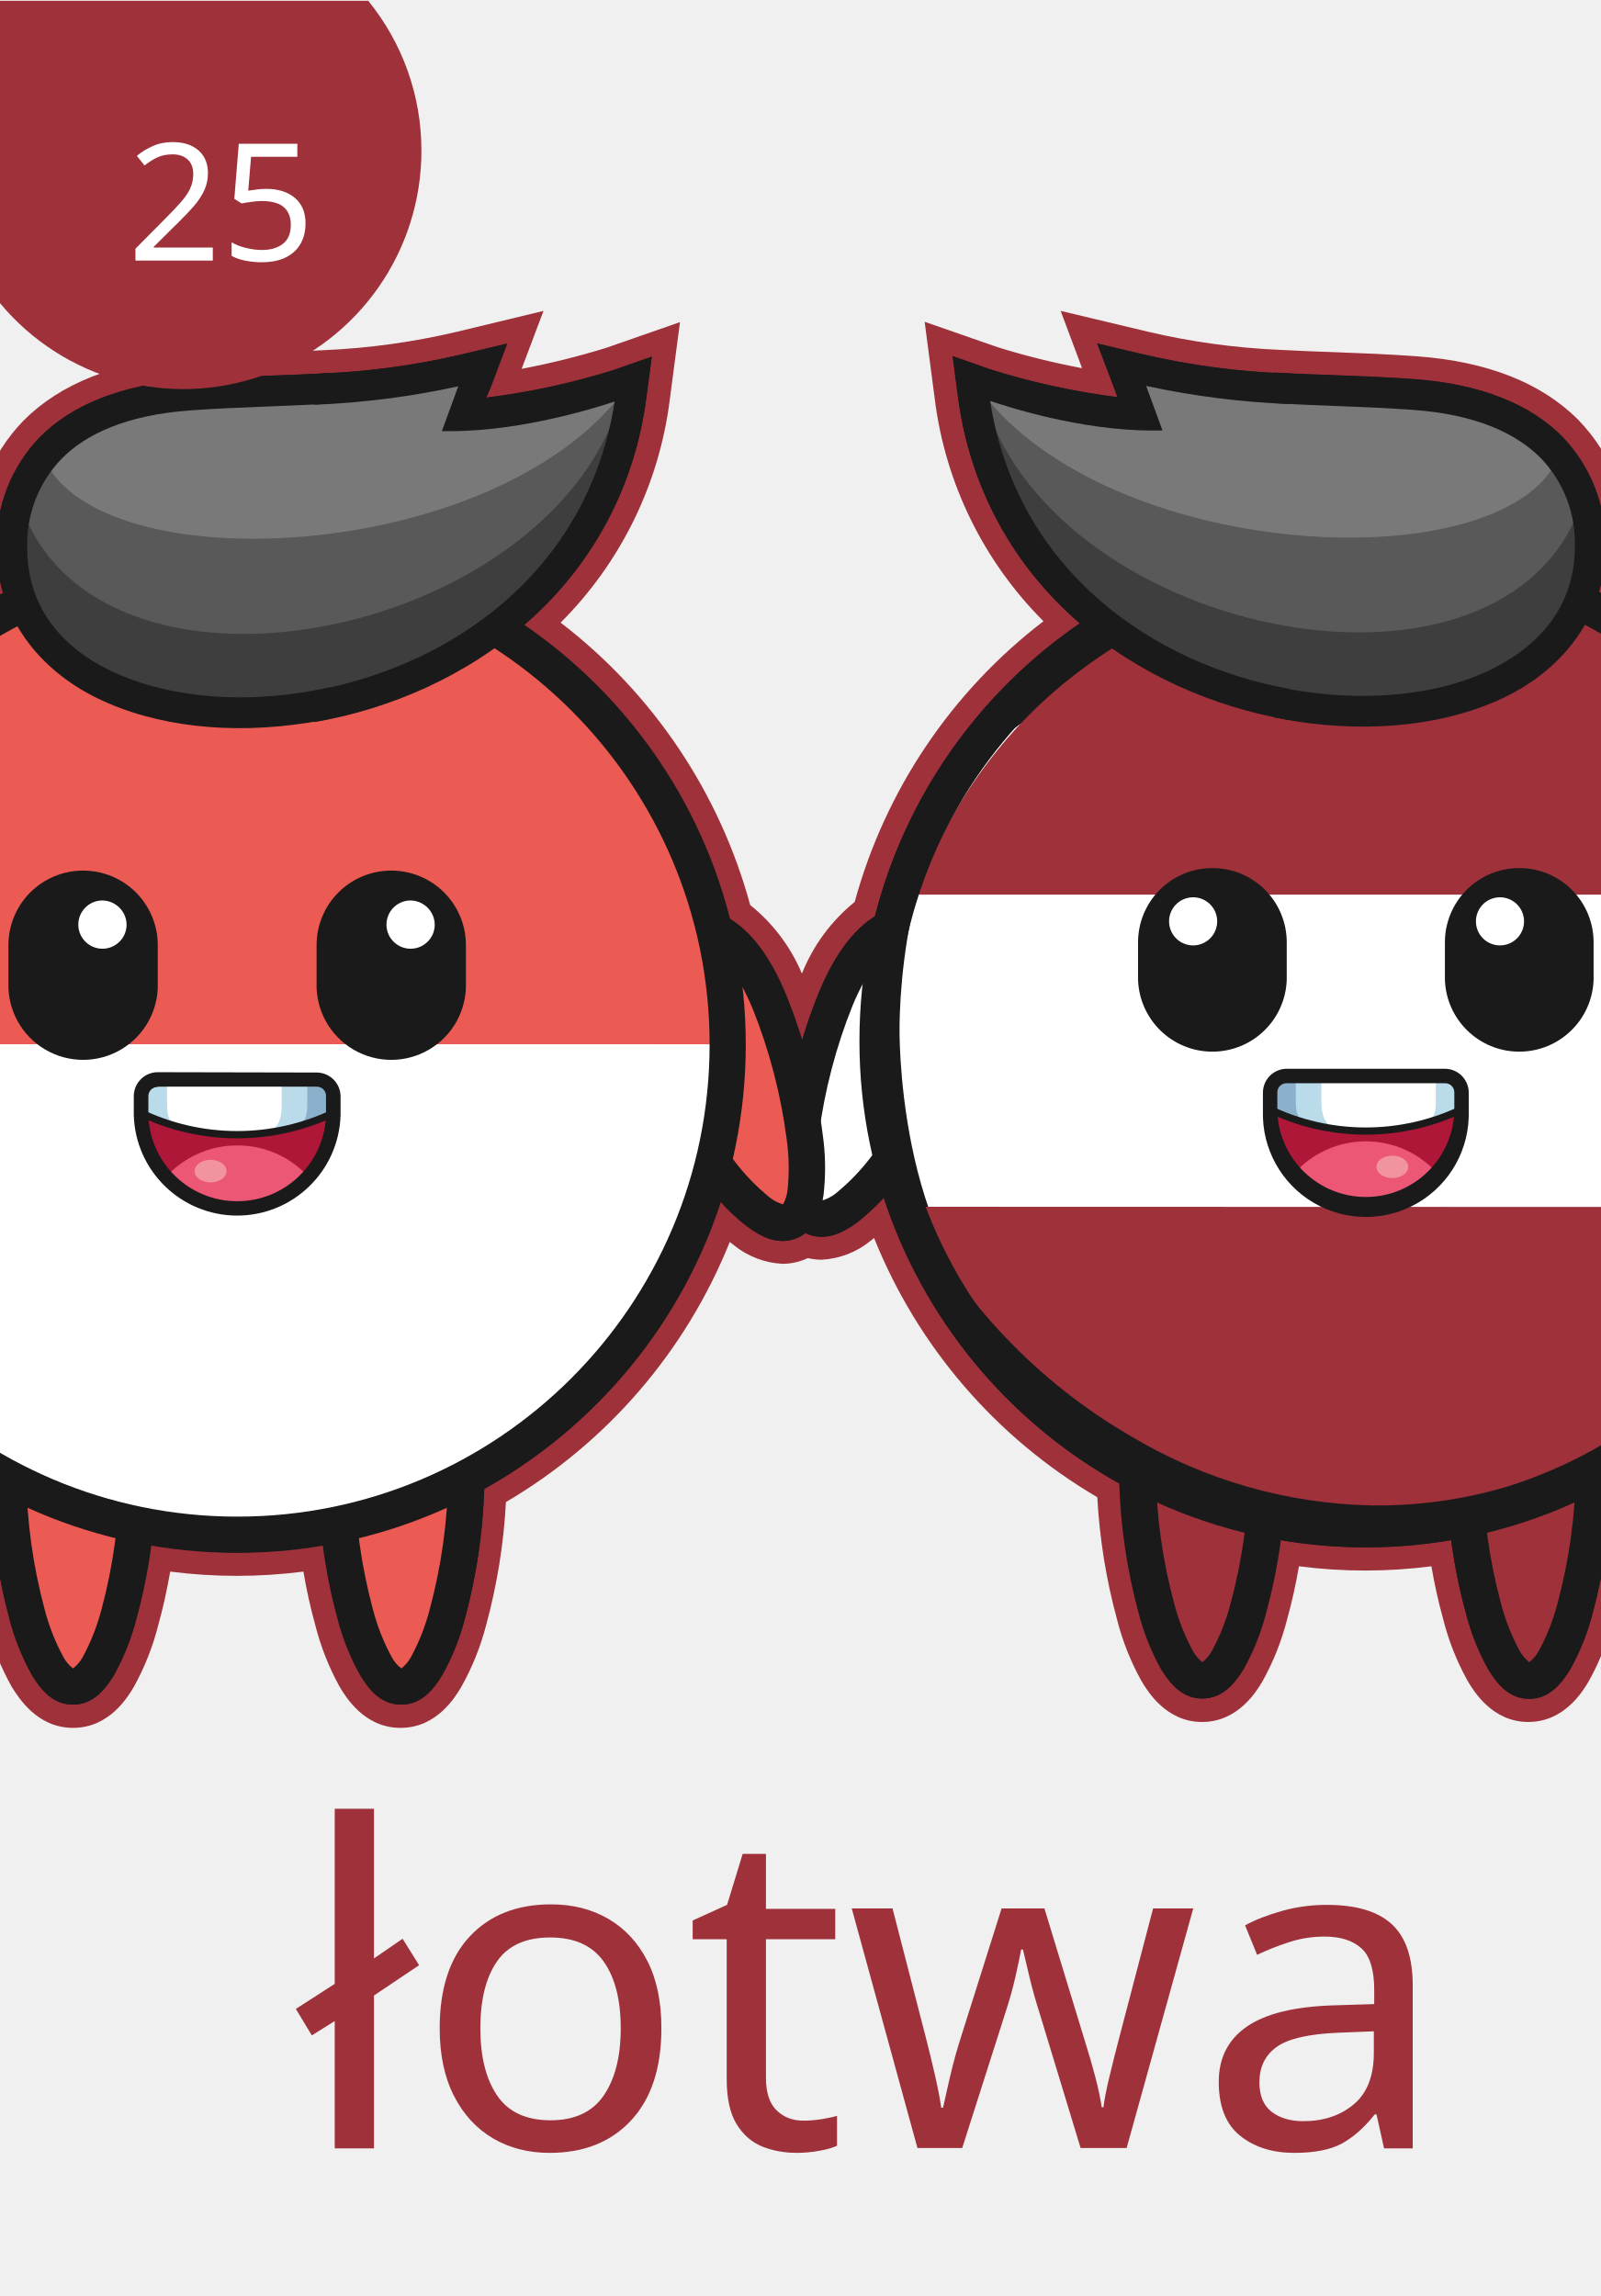
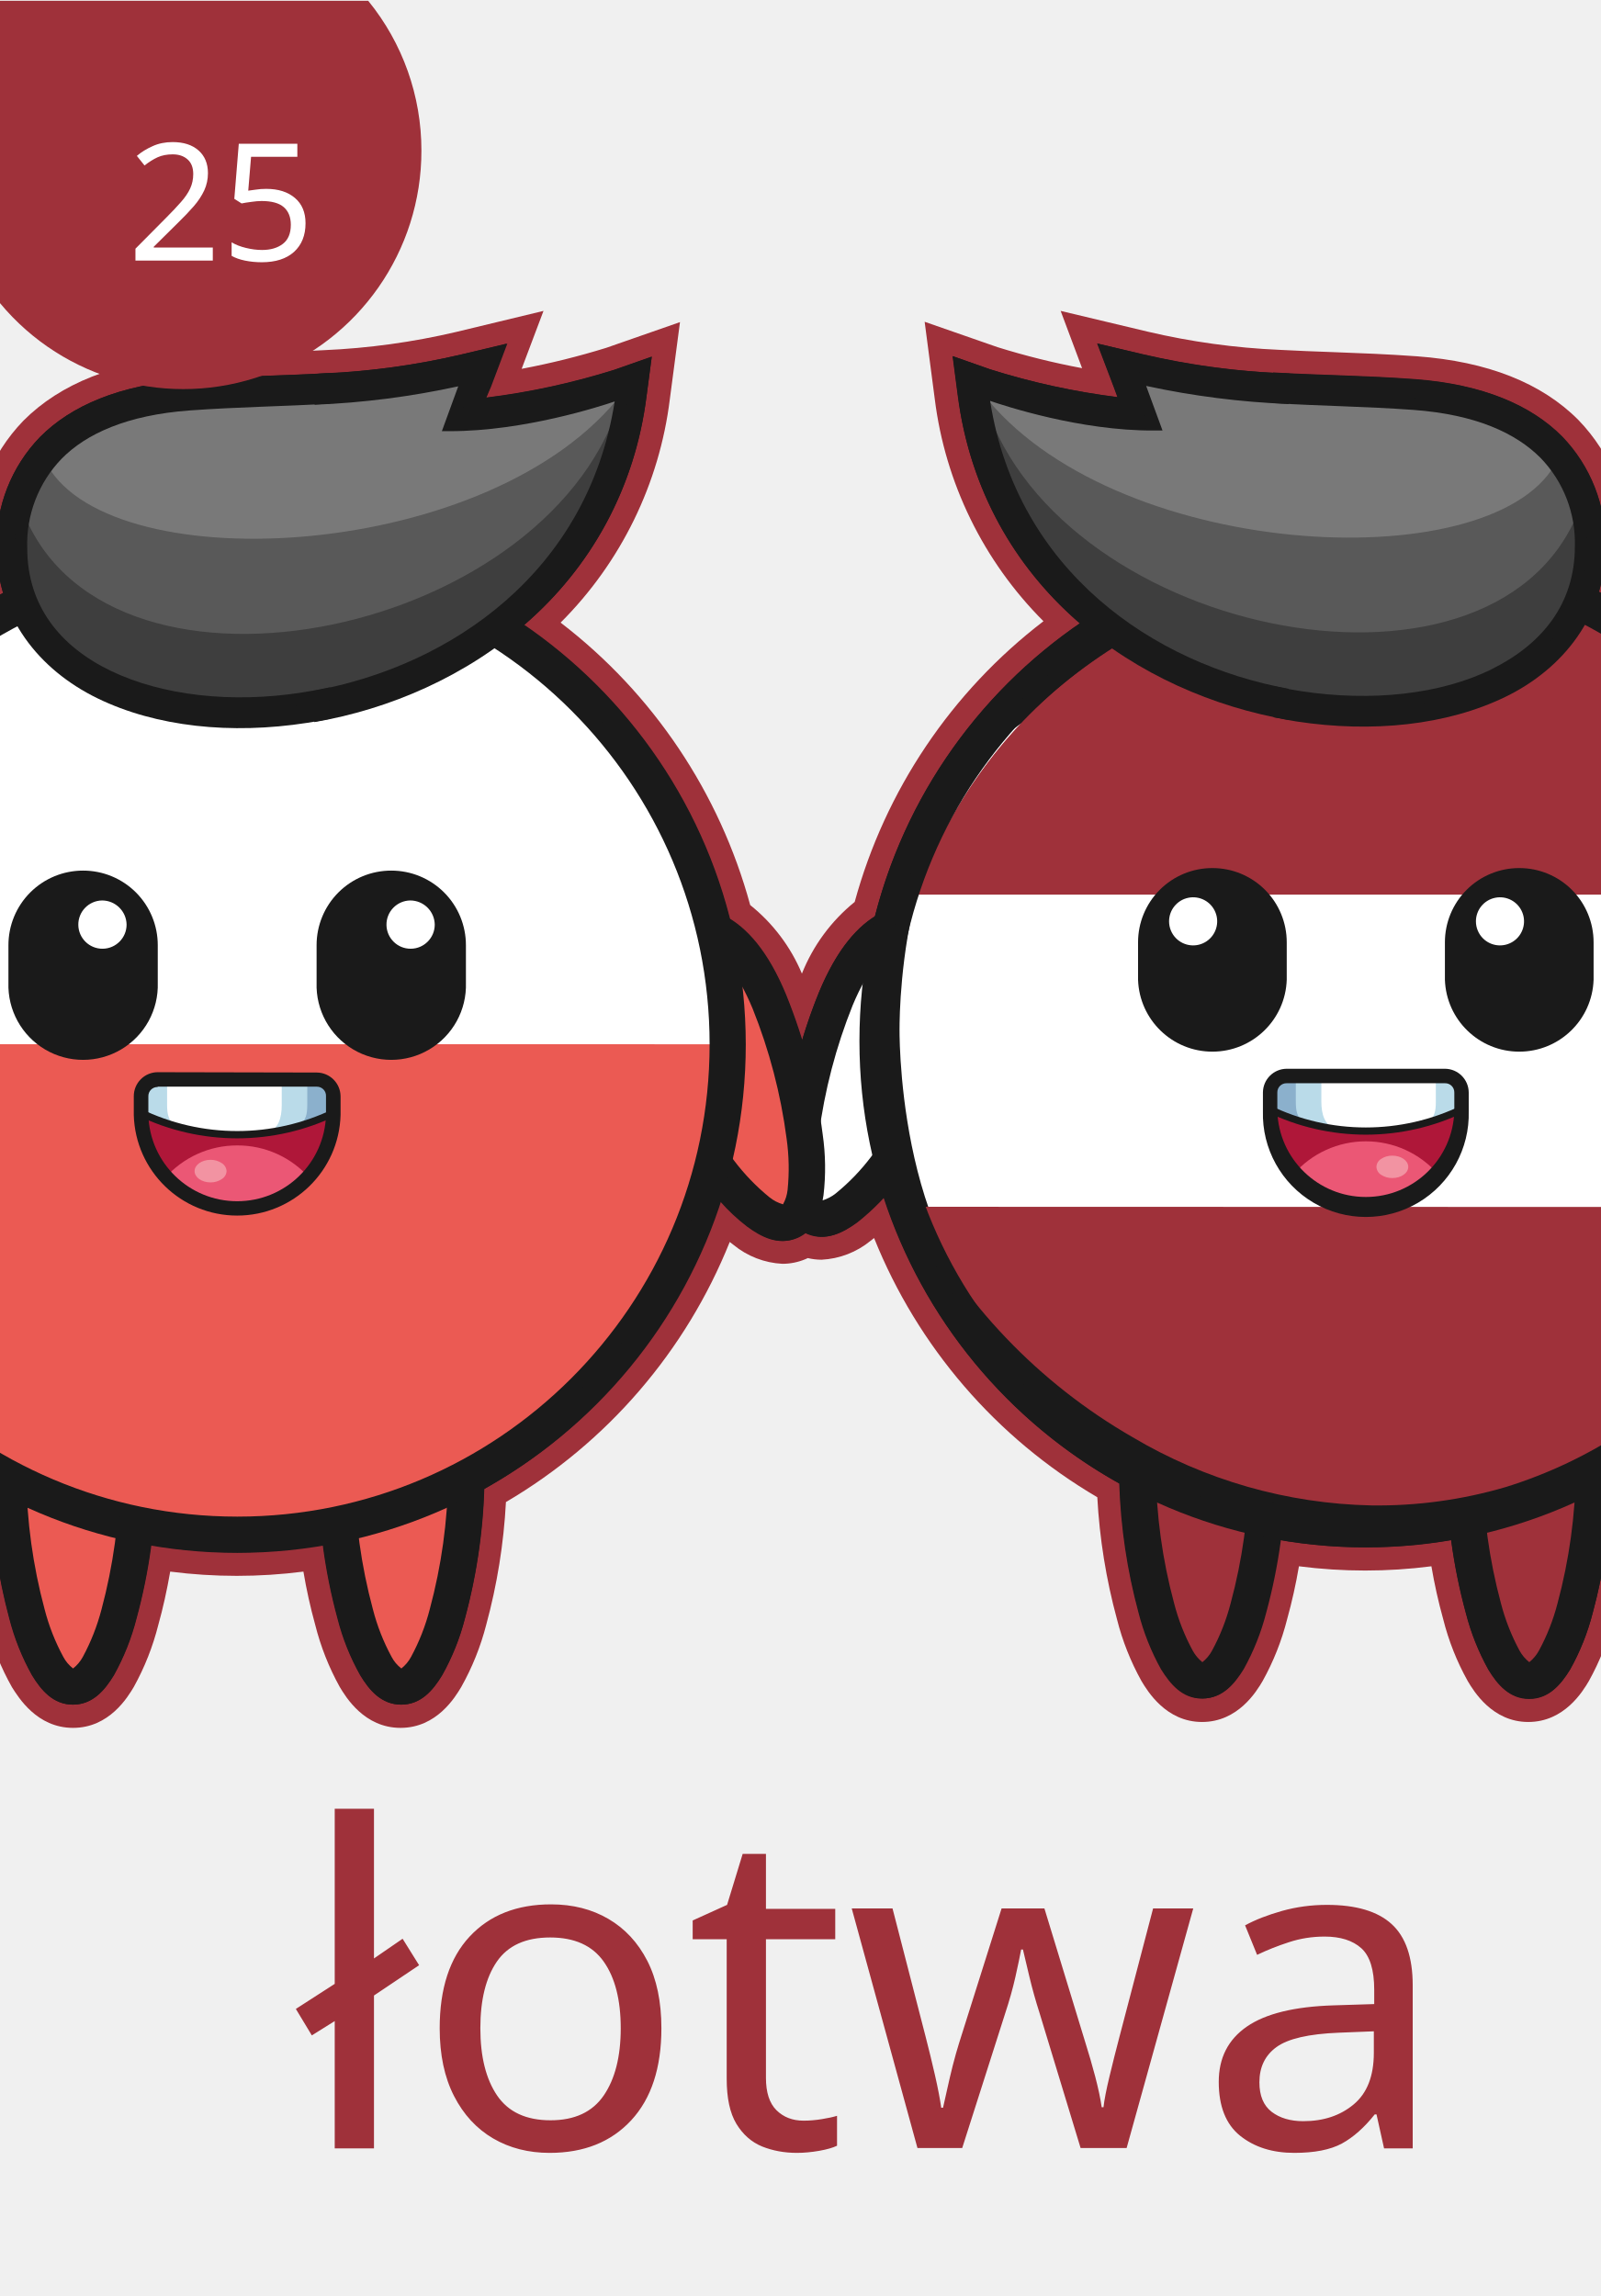
<svg xmlns="http://www.w3.org/2000/svg" id="Слой_1" data-name="Слой 1" viewBox="0 0 195.59 280.63">
  <defs>
    <style>.cls-1{font-size:54.62px;}.cls-1,.cls-2{fill:#9f313a;}.cls-1,.cls-15{font-family:Impact;}.cls-3{fill:#1a1a1a;}.cls-15,.cls-4{fill:#fff;}.cls-5{fill:#af1739;}.cls-6{fill:#eb5775;}.cls-7{fill:#badbe9;}.cls-8{fill:#8bb0cc;}.cls-9{fill:#f293a2;}.cls-10{fill:#595959;}.cls-11{fill:#797979;}.cls-12{fill:#3e3e3e;}.cls-13{fill:#eb5a53;}.cls-14{fill:none;}.cls-15{font-size:20px;}</style>
  </defs>
  <text class="cls-1" transform="translate(36.64 262.59)">łotwa</text>
  <path class="cls-2" d="M8.93,211.19c4.43,0,6.68-3.76,7.42-5a31.56,31.56,0,0,0,3-7.6c.56-2,1.05-4.21,1.45-6.5a64,64,0,0,0,16.28,0,64.6,64.6,0,0,0,1.44,6.5,31.39,31.39,0,0,0,3,7.6c.74,1.23,3,5,7.43,5s6.68-3.76,7.42-5a31.56,31.56,0,0,0,3.05-7.6,71.58,71.58,0,0,0,2.41-15,64.89,64.89,0,0,0,27.35-31.79l.44.34a10.22,10.22,0,0,0,6,2.33,7.28,7.28,0,0,0,2.79-.56l.31-.14a7.35,7.35,0,0,0,1.68.2,10.25,10.25,0,0,0,6-2.32l.42-.33A64.64,64.64,0,0,0,134.1,183a71.56,71.56,0,0,0,2.4,14.9,31.31,31.31,0,0,0,3,7.57c.74,1.23,3,5,7.4,5s6.66-3.74,7.4-5a31.31,31.31,0,0,0,3-7.57,64.36,64.36,0,0,0,1.44-6.46,63.27,63.27,0,0,0,16.19,0,64.36,64.36,0,0,0,1.44,6.46,30.91,30.91,0,0,0,3,7.57c.73,1.23,3,5,7.4,5s6.66-3.74,7.4-5a31.31,31.31,0,0,0,3-7.57,71.67,71.67,0,0,0,2.4-14.9,64.79,64.79,0,0,0,26.72-30.42l.16.15a9.69,9.69,0,0,0,6.41,2.93,7.24,7.24,0,0,0,2.11-.31c4.24-1.28,5.3-5.51,5.64-6.91a30.84,30.84,0,0,0,.72-8.12,71.45,71.45,0,0,0-2.87-18.13c-1.73-5.68-4.32-9.68-7.71-11.87a11,11,0,0,0-1.8-.95,65,65,0,0,0-30.45-38.49A22.2,22.2,0,0,0,199,66.8a21.7,21.7,0,0,0-6.1-15.46c-4.5-4.54-11.14-7.16-19.73-7.79-3.59-.26-6.95-.39-10.21-.51-2.22-.08-4.4-.16-6.58-.28a86.71,86.71,0,0,1-16.15-2.23L129.62,38,132.24,45a90.38,90.38,0,0,1-10.34-2.57L113,39.33l1.23,9.39a46.57,46.57,0,0,0,13.29,27.21,64.7,64.7,0,0,0-23.07,34.31A21.53,21.53,0,0,0,98,119a21.27,21.27,0,0,0-6.32-8.38A65,65,0,0,0,68.51,76.1,46.69,46.69,0,0,0,81.86,48.78l1.24-9.41-9,3.14a93.7,93.7,0,0,1-10.35,2.57L66.42,38,55.76,40.57A87.1,87.1,0,0,1,39.58,42.8c-2.2.13-4.36.21-6.66.29-3.26.12-6.64.24-10.25.51-8.62.63-15.28,3.27-19.81,7.82A21.82,21.82,0,0,0-3.26,66.94,22.5,22.5,0,0,0-2.88,71,65.22,65.22,0,0,0-33.47,109.7a11.14,11.14,0,0,0-1.81,1c-3.4,2.2-6,6.21-7.73,11.92a71.57,71.57,0,0,0-2.89,18.2,31.17,31.17,0,0,0,.72,8.16c.35,1.4,1.41,5.64,5.66,6.93a7.24,7.24,0,0,0,2.11.31h0A9.75,9.75,0,0,0-31,153.23l.17-.16A65.11,65.11,0,0,0-4,183.63a72.24,72.24,0,0,0,2.41,15,31.14,31.14,0,0,0,3.06,7.6C2.24,207.43,4.49,211.19,8.93,211.19Z" />
  <path class="cls-3" d="M-40.3,123.39c1.64-5.41,3.91-8.65,6.56-10.36a8.87,8.87,0,0,1,2.61-1.14A62.38,62.38,0,0,1,.39,72.49a19.24,19.24,0,0,1-.81-5.55,18.9,18.9,0,0,1,5.3-13.52c3.81-3.84,9.73-6.38,18-7,6-.45,11.43-.49,16.86-.8a89.82,89.82,0,0,0,16.69-2.31L61.91,42l-2,5.3-.49,1.29a88.44,88.44,0,0,0,15.62-3.39l4.61-1.62-.64,4.84a43.69,43.69,0,0,1-15,28,62.3,62.3,0,0,1,25.16,35.95c2.52,1.56,4.86,4.47,6.84,9.25.72,1.73,1.38,3.62,2,5.56a61.63,61.63,0,0,1,2.09-5.94c2-4.75,4.3-7.64,6.81-9.2A62.11,62.11,0,0,1,132,76.19a43.56,43.56,0,0,1-14.93-27.84l-.63-4.82L121,45.14a88.61,88.61,0,0,0,15.55,3.39l-.48-1.3-2-5.26,5.46,1.32a90.19,90.19,0,0,0,16.66,2.3c5.39.3,10.76.35,16.75.79,8.23.6,14.13,3.14,17.92,7A18.84,18.84,0,0,1,196.2,66.8a19.1,19.1,0,0,1-.81,5.53,62.06,62.06,0,0,1,31.38,39.23,8.71,8.71,0,0,1,2.6,1.14c2.64,1.7,4.9,4.93,6.53,10.31a68.68,68.68,0,0,1,2.76,17.37,28.78,28.78,0,0,1-.64,7.38c-.52,2.1-1.45,4.19-3.71,4.88s-4.19-.55-5.79-2a23,23,0,0,1-3-3.47A62.16,62.16,0,0,1,197,181.32a69,69,0,0,1-2.36,15.81,28.5,28.5,0,0,1-2.75,6.89c-1.11,1.85-2.6,3.59-5,3.59s-3.86-1.74-5-3.59a28.92,28.92,0,0,1-2.74-6.89,67.16,67.16,0,0,1-1.8-8.91,61.35,61.35,0,0,1-20.94,0,65.61,65.61,0,0,1-1.79,8.91,28.92,28.92,0,0,1-2.74,6.89c-1.11,1.85-2.61,3.59-5,3.59s-3.85-1.74-5-3.59a28.92,28.92,0,0,1-2.74-6.89,69,69,0,0,1-2.36-15.81,62.14,62.14,0,0,1-28.82-35,22.87,22.87,0,0,1-3.29,3.1c-1.74,1.29-3.79,2.32-6,1.42l-.3-.16a4.22,4.22,0,0,1-1.09.66c-2.19.91-4.24-.13-6-1.43a23.06,23.06,0,0,1-3.31-3.11A62.4,62.4,0,0,1,59.16,182a69.06,69.06,0,0,1-2.37,15.88A28.5,28.5,0,0,1,54,204.74c-1.11,1.87-2.61,3.61-5,3.61s-3.88-1.74-5-3.61a28.5,28.5,0,0,1-2.76-6.91,67.45,67.45,0,0,1-1.8-9,61.21,61.21,0,0,1-21,0,64.39,64.39,0,0,1-1.8,9,28.92,28.92,0,0,1-2.75,6.91c-1.12,1.87-2.62,3.61-5,3.61s-3.87-1.74-5-3.61a28.91,28.91,0,0,1-2.76-6.91A69.06,69.06,0,0,1-1.19,182a62.41,62.41,0,0,1-28.65-34.31,23.27,23.27,0,0,1-3,3.49c-1.61,1.47-3.55,2.7-5.82,2s-3.2-2.79-3.73-4.9a28.61,28.61,0,0,1-.63-7.41A68.84,68.84,0,0,1-40.3,123.39Z" />
  <path class="cls-2" d="M179,179.72c0-10.61,4.67-12.73,7.9-12.73s7.9,2.12,7.9,12.73-3.54,25.68-7.9,25.68-7.9-15.07-7.9-25.68Zm0,0" />
  <path class="cls-3" d="M186.89,164.79A9,9,0,0,0,180,168c-2,2.4-3.26,6.14-3.26,11.77a68.34,68.34,0,0,0,2.4,17.42,29,29,0,0,0,2.74,6.88c1.11,1.85,2.61,3.59,5,3.59s3.85-1.74,5-3.59a28.58,28.58,0,0,0,2.75-6.88A68.77,68.77,0,0,0,197,179.72c0-5.63-1.23-9.37-3.26-11.77a9,9,0,0,0-6.84-3.16Zm0,4.41a4.25,4.25,0,0,1,3.48,1.6c1.11,1.32,2.21,3.94,2.21,8.92a65.26,65.26,0,0,1-2.23,16.22,25.38,25.38,0,0,1-2.28,5.81,4.69,4.69,0,0,1-1.18,1.41,4.64,4.64,0,0,1-1.19-1.41,25.85,25.85,0,0,1-2.28-5.81,65.26,65.26,0,0,1-2.23-16.22c0-5,1.1-7.6,2.22-8.92a4.22,4.22,0,0,1,3.48-1.6Zm0,0" />
  <path class="cls-2" d="M139,179.72c0-10.61,4.67-12.73,7.9-12.73s7.9,2.12,7.9,12.73-3.54,25.68-7.9,25.68-7.9-15.07-7.9-25.68Zm0,0" />
  <path class="cls-3" d="M146.94,164.79A8.94,8.94,0,0,0,140.1,168c-2,2.4-3.27,6.14-3.27,11.77a68.34,68.34,0,0,0,2.4,17.42A29,29,0,0,0,142,204c1.12,1.85,2.61,3.59,5,3.59s3.86-1.74,5-3.59a29,29,0,0,0,2.74-6.88,68.34,68.34,0,0,0,2.4-17.42c0-5.63-1.24-9.37-3.26-11.77a9,9,0,0,0-6.85-3.16Zm0,4.41a4.25,4.25,0,0,1,3.48,1.6c1.12,1.32,2.22,3.94,2.22,8.92a64.81,64.81,0,0,1-2.24,16.22,25.38,25.38,0,0,1-2.28,5.81,4.53,4.53,0,0,1-1.18,1.41,4.69,4.69,0,0,1-1.18-1.41,25.38,25.38,0,0,1-2.28-5.81,64.8,64.8,0,0,1-2.23-16.22c0-5,1.1-7.6,2.21-8.92a4.25,4.25,0,0,1,3.48-1.6Zm0,0" />
  <path class="cls-4" d="M102.16,122c4.06-9.8,9.19-10,12.17-8.74s6.49,5,2.43,14.79-13.09,22.37-17.13,20.7-1.52-16.95,2.53-26.75Zm0,0" />
  <path class="cls-3" d="M115.18,111.27a9,9,0,0,0-7.54.3c-2.78,1.44-5.36,4.43-7.51,9.62a67.84,67.84,0,0,0-4.45,17,28.54,28.54,0,0,0-.1,7.41c.31,2.14,1,4.32,3.21,5.22s4.23-.13,6-1.42a28.48,28.48,0,0,0,5.16-5.31,67.84,67.84,0,0,0,8.88-15.17c2.15-5.2,2.45-9.13,1.49-12.12a8.93,8.93,0,0,0-5.11-5.54Zm-1.69,4.07a4.26,4.26,0,0,1,2.6,2.82c.53,1.64.54,4.48-1.36,9.08a65.21,65.21,0,0,1-8.27,14.14,25.76,25.76,0,0,1-4.33,4.49,4.73,4.73,0,0,1-1.63.85,4.61,4.61,0,0,1-.56-1.76,25.57,25.57,0,0,1,.12-6.23,65.09,65.09,0,0,1,4.14-15.85c1.91-4.6,3.93-6.6,5.46-7.39a4.27,4.27,0,0,1,3.83-.15Zm0,0" />
  <path class="cls-3" d="M166.91,65.37a61.88,61.88,0,1,0,61.88,61.88,61.92,61.92,0,0,0-61.88-61.88Zm0,7.06a54.82,54.82,0,1,1-54.82,54.82,54.76,54.76,0,0,1,54.82-54.82Zm0,0" />
  <path class="cls-4" d="M224.38,125.86c0,2.41-.28,30.62-16.76,38.56-11.7,5.64-18.22-5.37-41.87-5-22.25.31-28.06,10.22-39.06,5-16.47-7.75-16.77-36.2-16.76-38.56,0-3.32.37-29.73,16.76-38.57,9.67-5.21,14.68,1.21,38.56,1.46,26.13.28,31.84-7.28,42.37-1.46C224,96.35,224.38,122.53,224.38,125.86Zm0,0" />
  <path class="cls-2" d="M167.54,70A59,59,0,0,0,112,109.35H223.08A58.94,58.94,0,0,0,167.54,70Zm0,0" />
  <path class="cls-2" d="M164.47,71.32a54.52,54.52,0,0,0-52,38H216.38a54.53,54.53,0,0,0-51.91-38Zm0,0" />
  <path class="cls-2" d="M111.53,147.5a68.89,68.89,0,0,0,26.88,28.16A59.54,59.54,0,0,0,167.58,184,55.59,55.59,0,0,0,184,181.76a56.83,56.83,0,0,0,26.91-18,61.4,61.4,0,0,0,10-16.23Zm0,0" />
  <path class="cls-2" d="M114.47,147.6m0,0a56.6,56.6,0,0,0,103,0Z" />
  <path class="cls-3" d="M166.91,68a59.24,59.24,0,1,0,59.24,59.24A59.25,59.25,0,0,0,166.91,68Zm0,1.77a57.47,57.47,0,1,1-57.46,57.47,57.46,57.46,0,0,1,57.46-57.47Zm0,0" />
  <path class="cls-3" d="M185.66,106.1a9.07,9.07,0,0,1,9.09,9.09v4.56a9.09,9.09,0,0,1-18.17,0v-4.56a9.07,9.07,0,0,1,9.08-9.09Zm0,0" />
  <path class="cls-4" d="M180.37,112.62a2.94,2.94,0,1,1,.86,2.07,2.94,2.94,0,0,1-.86-2.07Zm0,0" />
  <path class="cls-3" d="M148.16,106.1a9.07,9.07,0,0,1,9.09,9.09v4.56a9.09,9.09,0,0,1-18.17,0v-4.56a9.07,9.07,0,0,1,9.08-9.09Zm0,0" />
  <path class="cls-4" d="M142.87,112.62a2.94,2.94,0,1,1,.86,2.07,2.94,2.94,0,0,1-.86-2.07Zm0,0" />
  <path class="cls-5" d="M157.24,131.52a2,2,0,0,0-2,2v2.27a11.7,11.7,0,1,0,23.39,0v-2.27a2,2,0,0,0-2-2Zm19.35,0" />
  <path class="cls-6" d="M166.91,139.5a11.69,11.69,0,0,0-8.81,4,11.68,11.68,0,0,0,17.62,0,11.66,11.66,0,0,0-8.81-4Zm0,0" />
  <path class="cls-4" d="M157.24,131.52a2,2,0,0,0-2,2v2.05a27,27,0,0,0,23.39,0v-2a2,2,0,0,0-2-2Zm19.35,0" />
  <path class="cls-7" d="M175.47,131.52v3.13c0,1.17-.15,1.91-.95,2.45a27.2,27.2,0,0,0,4.09-1.53v-2a2,2,0,0,0-2-2Zm1.12,0" />
  <path class="cls-7" d="M157.24,131.52a2,2,0,0,0-2,2v2.05a27.53,27.53,0,0,0,8,2.38c-1.35-.37-1.76-1.74-1.76-3.31v-3.13Zm4.25,0" />
  <path class="cls-8" d="M158.36,131.52v3.13c0,1.17.15,1.91.95,2.45a26.8,26.8,0,0,1-4.09-1.53v-2a2,2,0,0,1,2-2Zm-1.12,0" />
  <path class="cls-3" d="M157.24,130.63a2.92,2.92,0,0,0-2.9,2.9v2.28a12.58,12.58,0,1,0,25.15,0v-2.28a2.92,2.92,0,0,0-2.9-2.9Zm19.35,1.77a1.11,1.11,0,0,1,1.14,1.13v2.28a10.82,10.82,0,0,1-21.63,0v-2.28a1.11,1.11,0,0,1,1.14-1.13Zm0,0" />
  <path class="cls-3" d="M178.66,135.09a26.78,26.78,0,0,1-23.5,0l-.38.79a27.65,27.65,0,0,0,24.27,0l-.39-.79Zm0,0" />
  <path class="cls-9" d="M168.21,142.65a1.19,1.19,0,0,1,.57-1,2.38,2.38,0,0,1,1.37-.4c1.08,0,1.95.61,1.95,1.37s-.87,1.37-1.95,1.37a2.46,2.46,0,0,1-1.37-.4,1.21,1.21,0,0,1-.57-1Zm0,0" />
  <path class="cls-3" d="M155.6,45.56v5.91c5.68.37,11.16.44,17,.87,7.24.53,11.56,2.64,14.12,5.21a12.59,12.59,0,0,1,3.54,9.25c0,6.1-3.25,10.19-8.92,13s-13.73,3.74-22,2.47c-1.23-.19-2.47-.43-3.7-.72v6.12q1.4.28,2.79.51c9.28,1.42,18.4.46,25.53-3S196.2,75.21,196.2,66.8a18.84,18.84,0,0,0-5.28-13.46c-3.79-3.82-9.69-6.36-17.92-7-6.23-.46-11.79-.49-17.4-.82Zm0,0" />
  <path class="cls-3" d="M134.13,42l2,5.26.48,1.3A88.61,88.61,0,0,1,121,45.14l-4.59-1.61.63,4.82C120.17,72,139.2,84.86,157.49,88V81.91c-14.65-2.8-29.09-12.37-33.44-29.66a59.93,59.93,0,0,0,17,2.62l4.28,0-1.77-4.76a117.84,117.84,0,0,0,14,1.5V45.66a92.06,92.06,0,0,1-17.9-2.37Zm0,0" />
  <path class="cls-10" d="M138.89,46.19,141,51.88c-9.66.06-21-3.92-21-3.92C126,93.08,193.21,95.81,193.21,66.8c0-8.16-5-16.3-20.43-17.44-11.65-.86-21.35-.13-33.89-3.17Zm0,0" />
  <path class="cls-11" d="M138.89,46.19,141,51.88c-9.66.06-21-3.92-21-3.92,15.68,20.44,61.81,23,70,8.86-3-3.9-8.42-6.81-17.23-7.46-11.65-.86-21.35-.13-33.89-3.17Zm0,0" />
  <path class="cls-12" d="M120,48C126,93.08,193.21,95.81,193.21,66.8a18.35,18.35,0,0,0-.43-4C182,88.8,127.91,77.36,120,48Zm0,0" />
  <path class="cls-3" d="M155.6,47.81v1.46c5.66.35,11.16.4,17.12.83,7.62.56,12.53,2.83,15.55,5.87a14.91,14.91,0,0,1,4.19,10.83c0,7-4,11.94-10.18,15s-14.67,4-23.32,2.67q-1.68-.25-3.36-.63v1.53c1,.23,2.09.42,3.13.58,8.9,1.37,17.63.4,24.21-2.81s11-8.77,11-16.31a16.47,16.47,0,0,0-4.63-11.88c-3.33-3.35-8.63-5.73-16.5-6.31-6.07-.44-11.59-.47-17.23-.8Zm0,0" />
  <path class="cls-3" d="M137.7,45.14l.49,1.31,1.7,4.59c-9.21-.23-19.62-3.78-19.62-3.78l-1.14-.4.16,1.2c2.94,22.39,20.78,34.55,38.2,37.65V84.19C141,81.17,124.27,69.84,121,49c1.71.58,11,3.67,20,3.62h1.07l-2-5.45a101.48,101.48,0,0,0,17.44,2.21V47.91a94.84,94.84,0,0,1-18.43-2.44Zm0,0" />
  <path class="cls-13" d="M16.86,180.34c0,10.65-3.55,25.8-7.93,25.8S1,191,1,180.34s4.69-12.78,7.94-12.78,7.93,2.13,7.93,12.78Zm0,0" />
  <path class="cls-3" d="M8.93,165.35a9,9,0,0,0-6.88,3.18c-2,2.4-3.27,6.16-3.27,11.81a68.81,68.81,0,0,0,2.4,17.49,28.91,28.91,0,0,0,2.76,6.91c1.12,1.87,2.62,3.61,5,3.61s3.87-1.74,5-3.61a28.92,28.92,0,0,0,2.75-6.91,68.82,68.82,0,0,0,2.41-17.49c0-5.65-1.24-9.41-3.28-11.81a9,9,0,0,0-6.87-3.18Zm0,4.43a4.24,4.24,0,0,1,3.49,1.61c1.12,1.32,2.23,4,2.23,9a65.9,65.9,0,0,1-2.24,16.3,26,26,0,0,1-2.29,5.83,4.64,4.64,0,0,1-1.19,1.41,4.35,4.35,0,0,1-1.19-1.41,25.55,25.55,0,0,1-2.29-5.83,65.44,65.44,0,0,1-2.24-16.3c0-5,1.1-7.63,2.22-9a4.25,4.25,0,0,1,3.5-1.61Zm0,0" />
  <path class="cls-13" d="M57,180.34c0,10.65-3.55,25.8-7.94,25.8s-7.93-15.15-7.93-25.8S45.8,167.56,49,167.56,57,169.69,57,180.34Zm0,0" />
  <path class="cls-3" d="M49.05,165.35a9,9,0,0,0-6.88,3.18c-2,2.4-3.27,6.16-3.27,11.81a68.81,68.81,0,0,0,2.4,17.49,28.5,28.5,0,0,0,2.76,6.91c1.11,1.87,2.61,3.61,5,3.61s3.87-1.74,5-3.61a28.5,28.5,0,0,0,2.76-6.91,68.81,68.81,0,0,0,2.4-17.49c0-5.65-1.24-9.41-3.27-11.81a9,9,0,0,0-6.87-3.18Zm0,4.43a4.25,4.25,0,0,1,3.49,1.61c1.12,1.32,2.23,4,2.23,9a65.45,65.45,0,0,1-2.25,16.3,25.55,25.55,0,0,1-2.29,5.83,4.54,4.54,0,0,1-1.18,1.41,4.35,4.35,0,0,1-1.19-1.41,25.55,25.55,0,0,1-2.29-5.83,65.45,65.45,0,0,1-2.25-16.3c0-5,1.11-7.63,2.23-9a4.25,4.25,0,0,1,3.5-1.61Zm0,0" />
  <path class="cls-13" d="M94,122.41c4.08,9.85,6.59,25.2,2.55,26.87s-13.13-10.95-17.21-20.79-.56-13.61,2.44-14.85,8.15-1.07,12.22,8.77Zm0,0" />
  <path class="cls-3" d="M80.94,111.6a9,9,0,0,0-5.13,5.56c-1,3-.67,7,1.5,12.17a68.81,68.81,0,0,0,8.91,15.24,28.73,28.73,0,0,0,5.19,5.33c1.75,1.3,3.8,2.34,6,1.43s2.91-3.09,3.23-5.25a28.69,28.69,0,0,0-.1-7.43,68.6,68.6,0,0,0-4.47-17.08c-2.16-5.23-4.75-8.23-7.55-9.67a9,9,0,0,0-7.57-.3Zm1.7,4.09a4.28,4.28,0,0,1,3.85.15c1.54.79,3.56,2.8,5.48,7.42a65.47,65.47,0,0,1,4.16,15.91,25.9,25.9,0,0,1,.12,6.27,4.61,4.61,0,0,1-.56,1.76,4.73,4.73,0,0,1-1.64-.85,26,26,0,0,1-4.35-4.51,65.58,65.58,0,0,1-8.3-14.2c-1.92-4.62-1.9-7.47-1.37-9.13a4.25,4.25,0,0,1,2.61-2.82Zm0,0" />
  <path class="cls-3" d="M29,65.5a62.15,62.15,0,1,0,62.14,62.14A62.2,62.2,0,0,0,29,65.5Zm0,7.09a55.06,55.06,0,1,1-55.06,55.05A55,55,0,0,1,29,72.59Zm0,0" />
-   <path class="cls-13" d="M87.59,127.64A58.62,58.62,0,1,1,70.42,86.21a58.6,58.6,0,0,1,17.17,41.43Zm0,0" />
-   <path class="cls-13" d="M80.14,124.59A54.22,54.22,0,1,1,64.26,86.26a54.19,54.19,0,0,1,15.88,38.33Zm0,0" />
-   <path class="cls-4" d="M-29.61,127.64a58.6,58.6,0,0,0,117.2,0Zm0,0" />
-   <path class="cls-4" d="M-28.17,127.64a54.17,54.17,0,0,0,108.16,0Zm0,0" />
+   <path class="cls-4" d="M87.59,127.64A58.62,58.62,0,1,1,70.42,86.21a58.6,58.6,0,0,1,17.17,41.43Zm0,0" />
+   <path class="cls-4" d="M80.14,124.59A54.22,54.22,0,1,1,64.26,86.26a54.19,54.19,0,0,1,15.88,38.33Zm0,0" />
+   <path class="cls-13" d="M-29.61,127.64a58.6,58.6,0,0,0,117.2,0Zm0,0" />
+   <path class="cls-13" d="M-28.17,127.64a54.17,54.17,0,0,0,108.16,0Zm0,0" />
  <path class="cls-3" d="M29,68.16a59.49,59.49,0,1,0,59.48,59.48A59.49,59.49,0,0,0,29,68.16Zm0,1.77a57.72,57.72,0,1,1-57.72,57.71A57.7,57.7,0,0,1,29,69.93Zm0,0" />
  <path class="cls-3" d="M10.16,106.41a9.11,9.11,0,0,1,9.12,9.13v4.57a9.13,9.13,0,1,1-18.25,0v-4.57a9.11,9.11,0,0,1,9.13-9.13Zm0,0" />
  <path class="cls-4" d="M15.47,113a2.95,2.95,0,1,1-3-2.94,3,3,0,0,1,3,2.94Zm0,0" />
  <path class="cls-3" d="M47.82,106.41a9.11,9.11,0,0,1,9.12,9.13v4.57a9.13,9.13,0,1,1-18.25,0v-4.57a9.11,9.11,0,0,1,9.13-9.13Zm0,0" />
  <path class="cls-4" d="M53.13,113a2.95,2.95,0,1,1-3-2.94,3,3,0,0,1,3,2.94Zm0,0" />
  <path class="cls-5" d="M19.27,131.93a2,2,0,0,0-2,2v2.29a11.75,11.75,0,0,0,23.49,0V134a2,2,0,0,0-2-2Zm0,0" />
  <path class="cls-6" d="M29,140a11.7,11.7,0,0,0-8.85,4,11.74,11.74,0,0,0,17.69,0A11.67,11.67,0,0,0,29,140Zm0,0" />
  <path class="cls-4" d="M19.27,131.93a2,2,0,0,0-2,2v2a27,27,0,0,0,23.49,0v-2a2,2,0,0,0-2-2Zm0,0" />
  <path class="cls-7" d="M19.27,131.93a2,2,0,0,0-2,2v2a27.77,27.77,0,0,0,4.1,1.54c-.8-.54-.95-1.29-.95-2.46v-3.15Zm0,0" />
  <path class="cls-7" d="M34.43,131.93v3.15c0,1.58-.41,2.95-1.77,3.32A27.4,27.4,0,0,0,40.73,136v-2a2,2,0,0,0-2-2Zm0,0" />
  <path class="cls-8" d="M38.7,131.93a2,2,0,0,1,2,2v2a27.36,27.36,0,0,1-4.1,1.54c.8-.54.95-1.29.95-2.46v-3.15Zm0,0" />
  <path class="cls-3" d="M19.27,131.05A2.93,2.93,0,0,0,16.35,134v2.29a12.64,12.64,0,0,0,25.27,0V134a2.93,2.93,0,0,0-2.92-2.91Zm0,1.77H38.7A1.11,1.11,0,0,1,39.84,134v2.29a10.86,10.86,0,0,1-21.71,0V134a1.11,1.11,0,0,1,1.14-1.14Zm0,0" />
  <path class="cls-3" d="M17.19,135.52l-.39.8a27.8,27.8,0,0,0,24.37,0l-.38-.8a26.93,26.93,0,0,1-23.6,0Zm0,0" />
  <path class="cls-9" d="M27.69,143.11a1.2,1.2,0,0,1-.58,1,2.39,2.39,0,0,1-1.38.41c-1.08,0-1.95-.62-1.95-1.38s.87-1.38,1.95-1.38a2.39,2.39,0,0,1,1.38.41,1.22,1.22,0,0,1,.58,1Zm0,0" />
  <path class="cls-3" d="M40.35,45.6c-5.64.34-11.22.37-17.47.83-8.27.61-14.19,3.15-18,7A18.9,18.9,0,0,0-.42,66.94c0,8.44,5.17,14.92,12.33,18.41s16.32,4.45,25.63,3c.94-.14,1.87-.31,2.81-.5V81.71q-1.86.44-3.72.72c-8.31,1.28-16.4.29-22.09-2.48s-9-6.89-9-13a12.66,12.66,0,0,1,3.56-9.29C11.7,55.06,16,53,23.32,52.41c5.82-.42,11.32-.49,17-.87V45.6Zm0,0" />
  <path class="cls-3" d="M56.43,43.32a92.21,92.21,0,0,1-18,2.38v6a116.82,116.82,0,0,0,14-1.51l-1.77,4.78L55,55a60.47,60.47,0,0,0,17-2.64c-4.37,17.37-18.88,27-33.59,29.79v6.11c18.37-3.14,37.48-16.1,40.6-39.81l.64-4.84-4.61,1.62a88.44,88.44,0,0,1-15.62,3.39L60,47.29l2-5.29ZM61.91,42" />
  <path class="cls-10" d="M57.13,46.24c-12.59,3-22.34,2.32-34,3.18C7.55,50.56,2.58,58.74,2.58,66.94,2.58,96.07,70.11,93.33,76.07,48c0,0-11.35,4-21.06,3.93l2.12-5.71Zm0,0" />
  <path class="cls-11" d="M57.13,46.24c-12.59,3-22.34,2.32-34,3.18-8.85.65-14.28,3.58-17.31,7.5C14,71.13,60.32,68.54,76.07,48c0,0-11.35,4-21.06,3.93l2.12-5.71Zm0,0" />
  <path class="cls-12" d="M76.07,48C68.16,77.55,13.81,89,3,63a18.46,18.46,0,0,0-.42,4C2.58,96.07,70.11,93.33,76.07,48Zm0,0" />
  <path class="cls-3" d="M40.35,47.86c-5.66.34-11.21.36-17.31.81-7.89.58-13.22,3-16.57,6.34A16.54,16.54,0,0,0,1.83,66.94c0,7.57,4.46,13.16,11.06,16.38s15.37,4.19,24.31,2.82c1-.16,2.1-.36,3.15-.58V84c-1.12.25-2.25.46-3.38.63C28.29,86,19.79,85,13.55,82s-10.22-8-10.22-15A15,15,0,0,1,7.54,56.06c3-3.05,8-5.33,15.61-5.89,6-.44,11.52-.49,17.2-.84V47.86Zm0,0" />
  <path class="cls-3" d="M57,45.51A95.72,95.72,0,0,1,38.45,48v1.47A101.42,101.42,0,0,0,56,47.22l-2,5.48H55c9.05,0,18.4-3.05,20.12-3.63C71.82,70,55.05,81.36,38.45,84.41v1.52C56,82.81,73.86,70.6,76.82,48.12L77,46.91l-1.15.4s-10.46,3.57-19.7,3.8l1.71-4.61.49-1.32Zm1.37-.33" />
  <rect class="cls-14" x="-9.08" y="-8.91" width="213.74" height="298.44" transform="translate(195.59 280.63) rotate(-180)" />
  <path class="cls-2" d="M45,.1l-29,0H0l0,15.95c0,7,0,14,0,21A29.11,29.11,0,0,0,51.5,18.4,28.92,28.92,0,0,0,45,.1Z" />
  <text class="cls-15" transform="translate(15.6 31.85)">25</text>
</svg>
